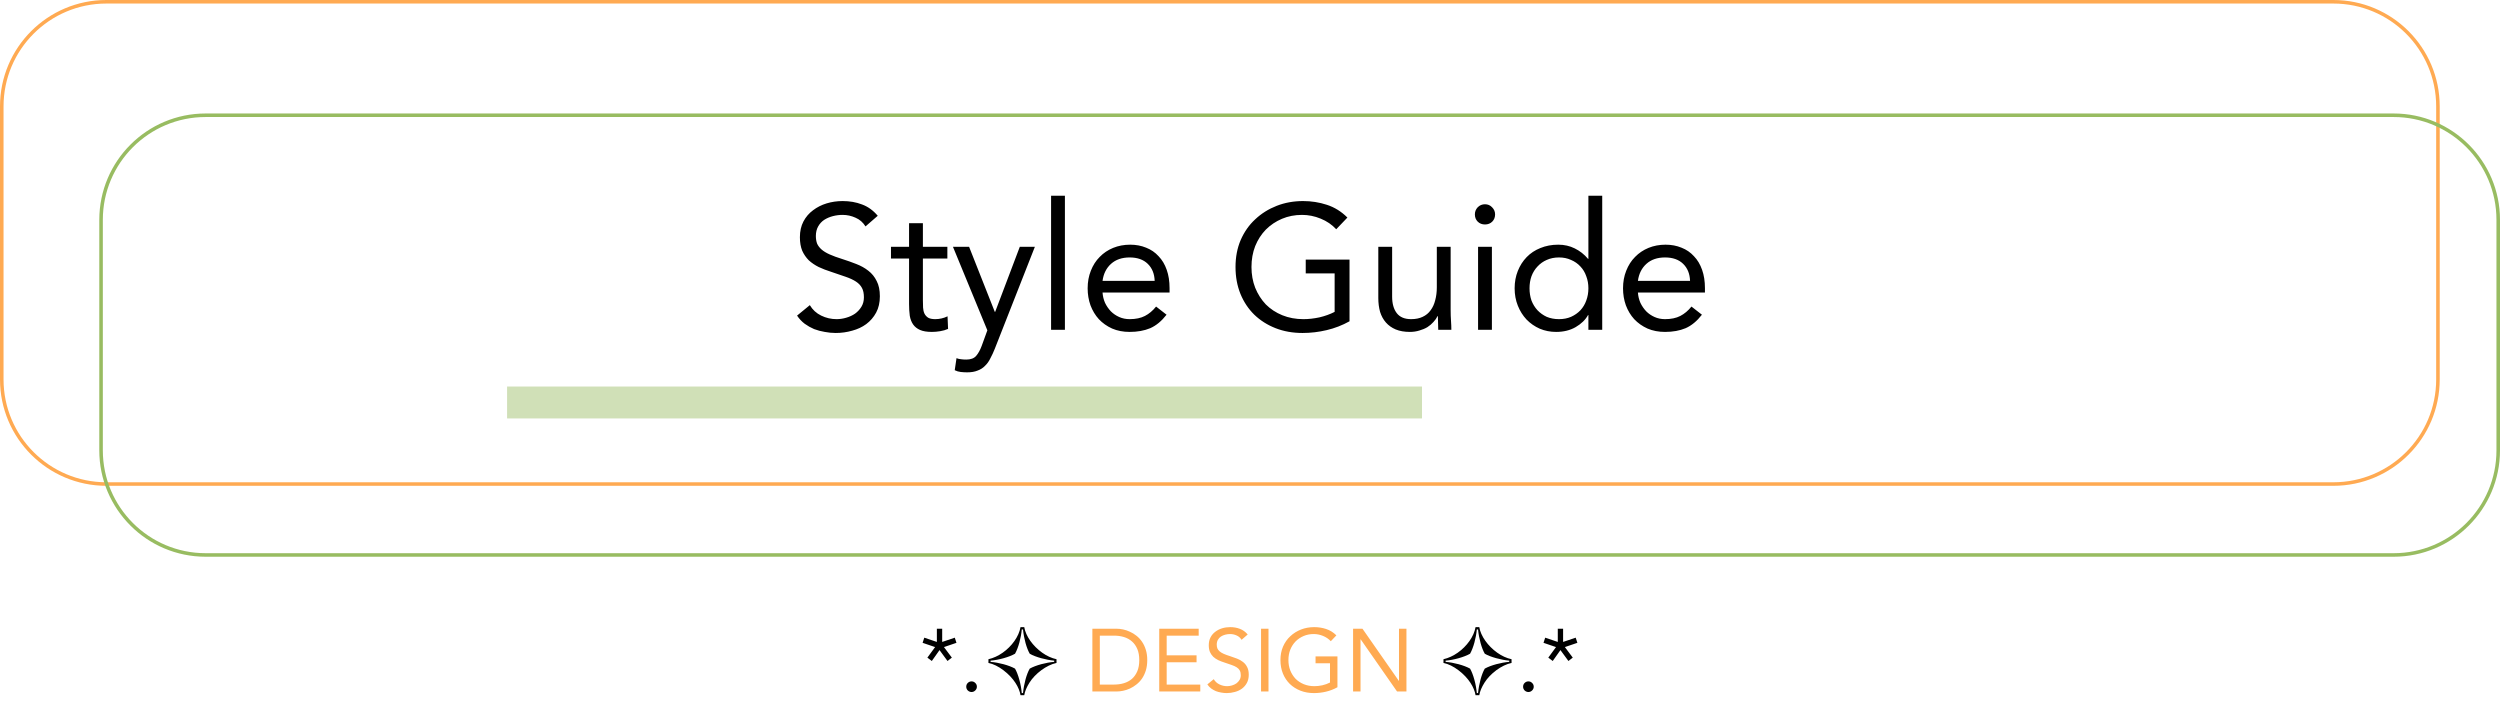
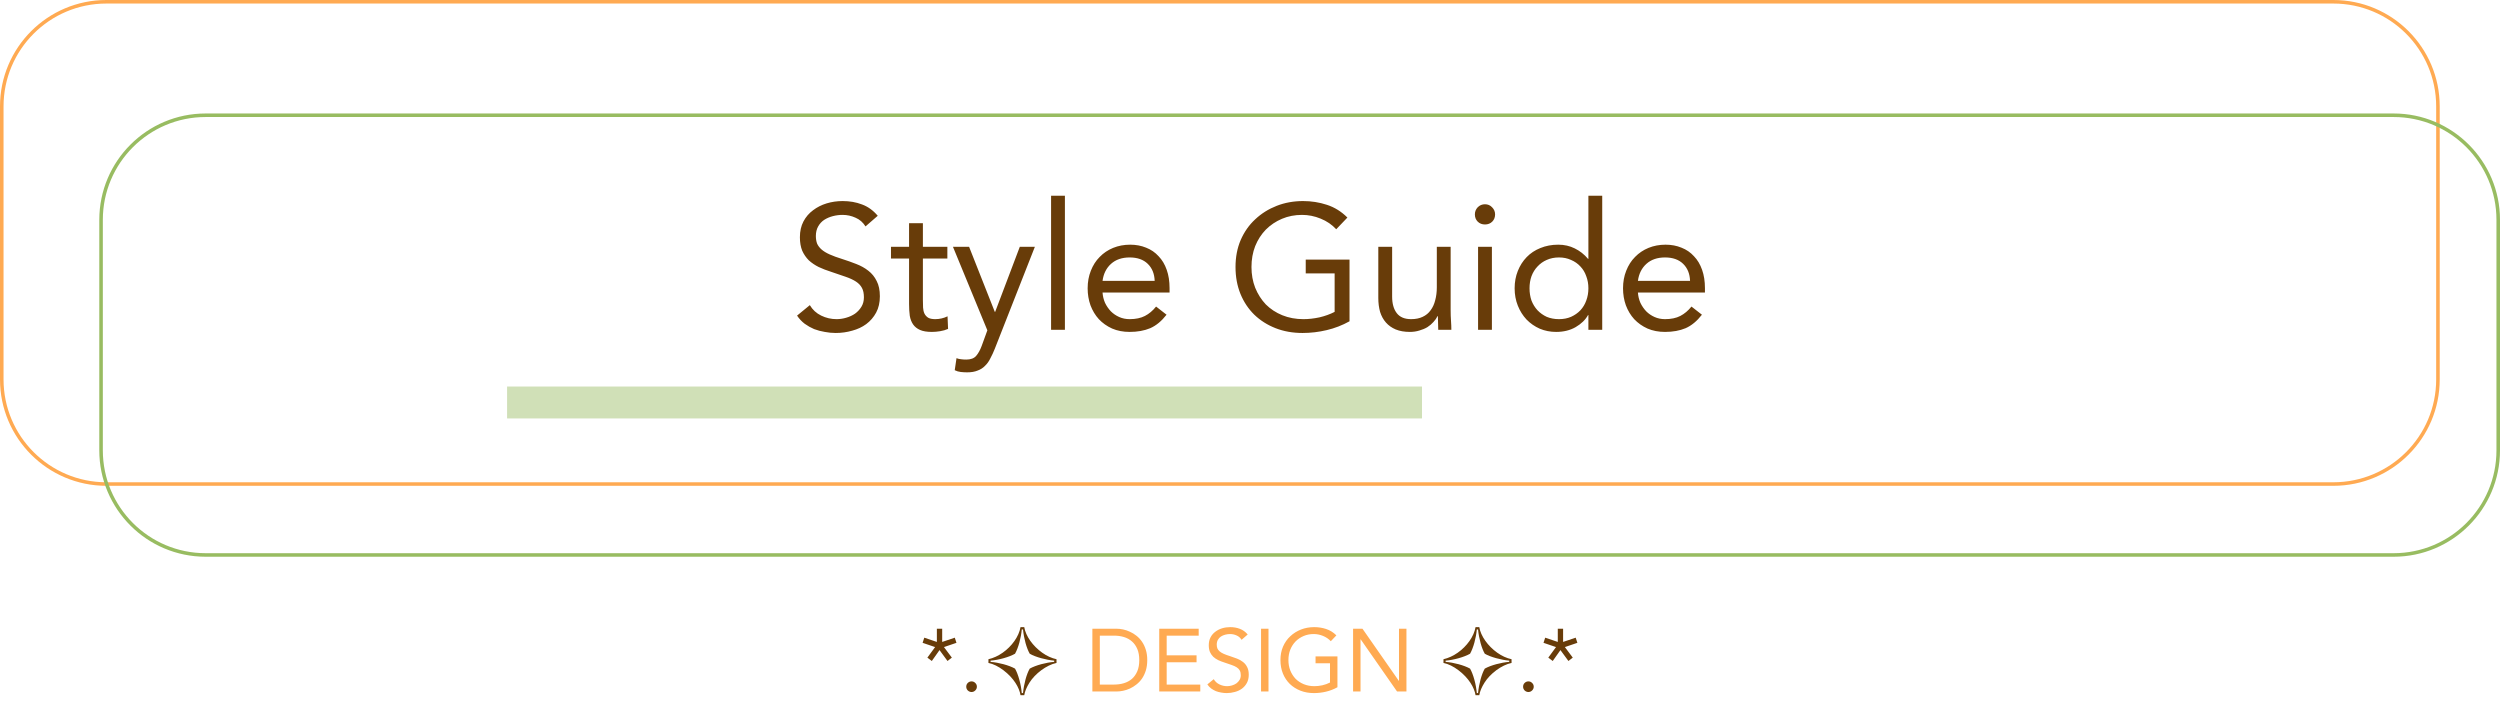
<svg xmlns="http://www.w3.org/2000/svg" width="705" height="204" viewBox="0 0 705 204" fill="none">
  <path d="M30 0.5H658C674.292 0.5 687.5 13.708 687.5 30V107C687.5 123.292 674.292 136.5 658 136.5H30C13.708 136.5 0.5 123.292 0.5 107V30C0.5 13.708 13.708 0.5 30 0.5Z" stroke="#FFAA52" />
  <path d="M58 32.5H675C691.292 32.5 704.5 45.708 704.5 62V127C704.5 143.292 691.292 156.5 675 156.5H58C41.708 156.5 28.5 143.292 28.5 127V62C28.5 45.708 41.708 32.5 58 32.5Z" stroke="#98BC61" />
-   <path d="M244.073 63.85C243.373 62.717 242.44 61.9 241.273 61.4C240.106 60.867 238.89 60.6 237.623 60.6C236.69 60.6 235.773 60.717 234.873 60.95C233.973 61.183 233.156 61.533 232.423 62C231.723 62.467 231.156 63.083 230.723 63.85C230.29 64.617 230.073 65.517 230.073 66.55C230.073 67.35 230.19 68.067 230.423 68.7C230.69 69.3 231.106 69.85 231.673 70.35C232.24 70.85 233.006 71.317 233.973 71.75C234.94 72.183 236.123 72.617 237.523 73.05C238.89 73.483 240.206 73.95 241.473 74.45C242.773 74.95 243.906 75.583 244.873 76.35C245.873 77.117 246.656 78.083 247.223 79.25C247.823 80.383 248.123 81.817 248.123 83.55C248.123 85.317 247.773 86.85 247.073 88.15C246.373 89.45 245.44 90.533 244.273 91.4C243.14 92.233 241.823 92.85 240.323 93.25C238.823 93.683 237.273 93.9 235.673 93.9C234.64 93.9 233.606 93.8 232.573 93.6C231.54 93.433 230.54 93.167 229.573 92.8C228.64 92.4 227.756 91.9 226.923 91.3C226.09 90.667 225.373 89.9 224.773 89L228.373 86.05C229.14 87.35 230.206 88.333 231.573 89C232.94 89.667 234.39 90 235.923 90C236.823 90 237.723 89.867 238.623 89.6C239.556 89.333 240.39 88.95 241.123 88.45C241.856 87.917 242.456 87.267 242.923 86.5C243.39 85.733 243.623 84.85 243.623 83.85C243.623 82.75 243.44 81.867 243.073 81.2C242.706 80.5 242.14 79.9 241.373 79.4C240.606 78.9 239.64 78.45 238.473 78.05C237.306 77.65 235.94 77.183 234.373 76.65C233.106 76.25 231.94 75.8 230.873 75.3C229.806 74.767 228.873 74.133 228.073 73.4C227.306 72.633 226.69 71.733 226.223 70.7C225.79 69.633 225.573 68.367 225.573 66.9C225.573 65.2 225.906 63.717 226.573 62.45C227.24 61.183 228.14 60.133 229.273 59.3C230.406 58.433 231.69 57.783 233.123 57.35C234.556 56.917 236.056 56.7 237.623 56.7C239.623 56.7 241.44 57.017 243.073 57.65C244.74 58.25 246.223 59.317 247.523 60.85L244.073 63.85ZM267.156 72.9H260.256V84.6C260.256 85.367 260.273 86.083 260.306 86.75C260.34 87.383 260.473 87.95 260.706 88.45C260.94 88.917 261.29 89.3 261.756 89.6C262.223 89.867 262.89 90 263.756 90C264.323 90 264.906 89.933 265.506 89.8C266.106 89.667 266.673 89.467 267.206 89.2L267.356 92.75C266.69 93.05 265.94 93.267 265.106 93.4C264.306 93.533 263.54 93.6 262.806 93.6C261.406 93.6 260.29 93.417 259.456 93.05C258.623 92.683 257.973 92.167 257.506 91.5C257.04 90.833 256.723 90.017 256.556 89.05C256.423 88.05 256.356 86.95 256.356 85.75V72.9H251.256V69.6H256.356V62.95H260.256V69.6H267.156V72.9ZM280.534 98.35C280.134 99.35 279.718 100.25 279.284 101.05C278.884 101.883 278.384 102.583 277.784 103.15C277.218 103.75 276.518 104.2 275.684 104.5C274.884 104.833 273.901 105 272.734 105C272.168 105 271.568 104.967 270.934 104.9C270.334 104.833 269.768 104.667 269.234 104.4L269.734 101C270.134 101.167 270.551 101.267 270.984 101.3C271.418 101.367 271.918 101.4 272.484 101.4C273.751 101.4 274.684 101.05 275.284 100.35C275.884 99.65 276.401 98.717 276.834 97.55L278.434 93.15L268.734 69.6H273.284L280.534 87.95H280.634L287.584 69.6H291.834L280.534 98.35ZM296.405 55.2H300.305V93H296.405V55.2ZM328.967 88.75C327.567 90.55 326.034 91.817 324.367 92.55C322.701 93.25 320.767 93.6 318.567 93.6C316.734 93.6 315.084 93.283 313.617 92.65C312.151 91.983 310.901 91.1 309.867 90C308.867 88.9 308.084 87.6 307.517 86.1C306.984 84.6 306.717 83 306.717 81.3C306.717 79.5 307.017 77.85 307.617 76.35C308.217 74.817 309.051 73.517 310.117 72.45C311.184 71.35 312.451 70.5 313.917 69.9C315.384 69.3 316.984 69 318.717 69C320.351 69 321.851 69.283 323.217 69.85C324.584 70.383 325.751 71.183 326.717 72.25C327.717 73.283 328.484 74.567 329.017 76.1C329.551 77.6 329.817 79.317 329.817 81.25V82.5H310.917C310.984 83.5 311.217 84.467 311.617 85.4C312.051 86.3 312.601 87.1 313.267 87.8C313.934 88.467 314.717 89 315.617 89.4C316.517 89.8 317.501 90 318.567 90C320.267 90 321.701 89.7 322.867 89.1C324.034 88.5 325.084 87.617 326.017 86.45L328.967 88.75ZM325.617 79.2C325.551 77.2 324.901 75.6 323.667 74.4C322.434 73.2 320.734 72.6 318.567 72.6C316.401 72.6 314.651 73.2 313.317 74.4C311.984 75.6 311.184 77.2 310.917 79.2H325.617ZM380.566 90.6C378.533 91.733 376.383 92.567 374.116 93.1C371.883 93.633 369.616 93.9 367.316 93.9C364.55 93.9 362.016 93.45 359.716 92.55C357.416 91.65 355.416 90.383 353.716 88.75C352.05 87.117 350.75 85.167 349.816 82.9C348.883 80.6 348.416 78.067 348.416 75.3C348.416 72.5 348.9 69.967 349.866 67.7C350.866 65.4 352.233 63.45 353.966 61.85C355.7 60.217 357.716 58.95 360.016 58.05C362.316 57.15 364.8 56.7 367.466 56.7C369.8 56.7 372.033 57.05 374.166 57.75C376.333 58.45 378.266 59.65 379.966 61.35L376.816 64.65C375.616 63.35 374.15 62.35 372.416 61.65C370.716 60.95 368.966 60.6 367.166 60.6C365.133 60.6 363.25 60.967 361.516 61.7C359.783 62.433 358.266 63.45 356.966 64.75C355.7 66.05 354.7 67.6 353.966 69.4C353.266 71.2 352.916 73.167 352.916 75.3C352.916 77.4 353.266 79.35 353.966 81.15C354.7 82.95 355.7 84.517 356.966 85.85C358.266 87.15 359.816 88.167 361.616 88.9C363.416 89.633 365.4 90 367.566 90C369 90 370.5 89.833 372.066 89.5C373.633 89.133 375.066 88.617 376.366 87.95V77.1H368.216V73.2H380.566V90.6ZM409.082 87.45C409.082 88.517 409.116 89.517 409.182 90.45C409.249 91.383 409.282 92.233 409.282 93H405.582C405.582 92.367 405.566 91.733 405.532 91.1C405.499 90.467 405.482 89.817 405.482 89.15H405.382C405.116 89.717 404.732 90.267 404.232 90.8C403.766 91.333 403.199 91.817 402.532 92.25C401.866 92.65 401.116 92.967 400.282 93.2C399.449 93.467 398.549 93.6 397.582 93.6C396.049 93.6 394.716 93.367 393.582 92.9C392.482 92.433 391.566 91.783 390.832 90.95C390.099 90.117 389.549 89.117 389.182 87.95C388.849 86.75 388.682 85.45 388.682 84.05V69.6H392.582V83.65C392.582 85.617 393.016 87.167 393.882 88.3C394.749 89.433 396.099 90 397.932 90C399.199 90 400.282 89.783 401.182 89.35C402.116 88.917 402.866 88.3 403.432 87.5C404.032 86.7 404.466 85.75 404.732 84.65C405.032 83.55 405.182 82.333 405.182 81V69.6H409.082V87.45ZM416.816 69.6H420.716V93H416.816V69.6ZM415.916 60.45C415.916 59.683 416.182 59.017 416.716 58.45C417.282 57.883 417.966 57.6 418.766 57.6C419.566 57.6 420.232 57.883 420.766 58.45C421.332 59.017 421.616 59.683 421.616 60.45C421.616 61.283 421.349 61.967 420.816 62.5C420.282 63.033 419.599 63.3 418.766 63.3C417.932 63.3 417.249 63.033 416.716 62.5C416.182 61.967 415.916 61.283 415.916 60.45ZM447.927 88.85H447.827C447.094 90.183 445.927 91.317 444.327 92.25C442.761 93.15 440.927 93.6 438.827 93.6C437.194 93.6 435.661 93.3 434.227 92.7C432.794 92.067 431.544 91.2 430.477 90.1C429.444 89 428.627 87.7 428.027 86.2C427.427 84.7 427.127 83.067 427.127 81.3C427.127 79.533 427.427 77.9 428.027 76.4C428.627 74.9 429.461 73.6 430.527 72.5C431.594 71.4 432.877 70.55 434.377 69.95C435.911 69.317 437.594 69 439.427 69C441.127 69 442.677 69.35 444.077 70.05C445.511 70.75 446.761 71.733 447.827 73H447.927V55.2H451.827V93H447.927V88.85ZM447.927 81.3C447.927 80.067 447.727 78.933 447.327 77.9C446.961 76.833 446.411 75.917 445.677 75.15C444.944 74.35 444.061 73.733 443.027 73.3C442.027 72.833 440.894 72.6 439.627 72.6C438.361 72.6 437.211 72.833 436.177 73.3C435.177 73.733 434.311 74.35 433.577 75.15C432.844 75.917 432.277 76.833 431.877 77.9C431.511 78.933 431.327 80.067 431.327 81.3C431.327 82.533 431.511 83.683 431.877 84.75C432.277 85.783 432.844 86.7 433.577 87.5C434.311 88.267 435.177 88.883 436.177 89.35C437.211 89.783 438.361 90 439.627 90C440.894 90 442.027 89.783 443.027 89.35C444.061 88.883 444.944 88.267 445.677 87.5C446.411 86.7 446.961 85.783 447.327 84.75C447.727 83.683 447.927 82.533 447.927 81.3ZM479.944 88.75C478.544 90.55 477.01 91.817 475.344 92.55C473.677 93.25 471.744 93.6 469.544 93.6C467.71 93.6 466.06 93.283 464.594 92.65C463.127 91.983 461.877 91.1 460.844 90C459.844 88.9 459.06 87.6 458.494 86.1C457.96 84.6 457.694 83 457.694 81.3C457.694 79.5 457.994 77.85 458.594 76.35C459.194 74.817 460.027 73.517 461.094 72.45C462.16 71.35 463.427 70.5 464.894 69.9C466.36 69.3 467.96 69 469.694 69C471.327 69 472.827 69.283 474.194 69.85C475.56 70.383 476.727 71.183 477.694 72.25C478.694 73.283 479.46 74.567 479.994 76.1C480.527 77.6 480.794 79.317 480.794 81.25V82.5H461.894C461.96 83.5 462.194 84.467 462.594 85.4C463.027 86.3 463.577 87.1 464.244 87.8C464.91 88.467 465.694 89 466.594 89.4C467.494 89.8 468.477 90 469.544 90C471.244 90 472.677 89.7 473.844 89.1C475.01 88.5 476.06 87.617 476.994 86.45L479.944 88.75ZM476.594 79.2C476.527 77.2 475.877 75.6 474.644 74.4C473.41 73.2 471.71 72.6 469.544 72.6C467.377 72.6 465.627 73.2 464.294 74.4C462.96 75.6 462.16 77.2 461.894 79.2H476.594Z" fill="black" />
+   <path d="M244.073 63.85C243.373 62.717 242.44 61.9 241.273 61.4C240.106 60.867 238.89 60.6 237.623 60.6C236.69 60.6 235.773 60.717 234.873 60.95C233.973 61.183 233.156 61.533 232.423 62C231.723 62.467 231.156 63.083 230.723 63.85C230.29 64.617 230.073 65.517 230.073 66.55C230.073 67.35 230.19 68.067 230.423 68.7C230.69 69.3 231.106 69.85 231.673 70.35C232.24 70.85 233.006 71.317 233.973 71.75C234.94 72.183 236.123 72.617 237.523 73.05C238.89 73.483 240.206 73.95 241.473 74.45C242.773 74.95 243.906 75.583 244.873 76.35C245.873 77.117 246.656 78.083 247.223 79.25C247.823 80.383 248.123 81.817 248.123 83.55C248.123 85.317 247.773 86.85 247.073 88.15C246.373 89.45 245.44 90.533 244.273 91.4C243.14 92.233 241.823 92.85 240.323 93.25C238.823 93.683 237.273 93.9 235.673 93.9C234.64 93.9 233.606 93.8 232.573 93.6C231.54 93.433 230.54 93.167 229.573 92.8C228.64 92.4 227.756 91.9 226.923 91.3C226.09 90.667 225.373 89.9 224.773 89L228.373 86.05C229.14 87.35 230.206 88.333 231.573 89C232.94 89.667 234.39 90 235.923 90C236.823 90 237.723 89.867 238.623 89.6C239.556 89.333 240.39 88.95 241.123 88.45C241.856 87.917 242.456 87.267 242.923 86.5C243.39 85.733 243.623 84.85 243.623 83.85C243.623 82.75 243.44 81.867 243.073 81.2C242.706 80.5 242.14 79.9 241.373 79.4C240.606 78.9 239.64 78.45 238.473 78.05C237.306 77.65 235.94 77.183 234.373 76.65C233.106 76.25 231.94 75.8 230.873 75.3C229.806 74.767 228.873 74.133 228.073 73.4C227.306 72.633 226.69 71.733 226.223 70.7C225.79 69.633 225.573 68.367 225.573 66.9C225.573 65.2 225.906 63.717 226.573 62.45C227.24 61.183 228.14 60.133 229.273 59.3C230.406 58.433 231.69 57.783 233.123 57.35C234.556 56.917 236.056 56.7 237.623 56.7C239.623 56.7 241.44 57.017 243.073 57.65C244.74 58.25 246.223 59.317 247.523 60.85L244.073 63.85ZM267.156 72.9H260.256V84.6C260.256 85.367 260.273 86.083 260.306 86.75C260.34 87.383 260.473 87.95 260.706 88.45C260.94 88.917 261.29 89.3 261.756 89.6C262.223 89.867 262.89 90 263.756 90C264.323 90 264.906 89.933 265.506 89.8C266.106 89.667 266.673 89.467 267.206 89.2L267.356 92.75C266.69 93.05 265.94 93.267 265.106 93.4C264.306 93.533 263.54 93.6 262.806 93.6C261.406 93.6 260.29 93.417 259.456 93.05C258.623 92.683 257.973 92.167 257.506 91.5C257.04 90.833 256.723 90.017 256.556 89.05C256.423 88.05 256.356 86.95 256.356 85.75V72.9H251.256V69.6H256.356V62.95H260.256V69.6H267.156V72.9ZM280.534 98.35C280.134 99.35 279.718 100.25 279.284 101.05C278.884 101.883 278.384 102.583 277.784 103.15C277.218 103.75 276.518 104.2 275.684 104.5C274.884 104.833 273.901 105 272.734 105C272.168 105 271.568 104.967 270.934 104.9C270.334 104.833 269.768 104.667 269.234 104.4L269.734 101C270.134 101.167 270.551 101.267 270.984 101.3C271.418 101.367 271.918 101.4 272.484 101.4C273.751 101.4 274.684 101.05 275.284 100.35C275.884 99.65 276.401 98.717 276.834 97.55L278.434 93.15L268.734 69.6H273.284L280.534 87.95H280.634L287.584 69.6H291.834L280.534 98.35ZM296.405 55.2H300.305V93H296.405V55.2ZM328.967 88.75C327.567 90.55 326.034 91.817 324.367 92.55C322.701 93.25 320.767 93.6 318.567 93.6C316.734 93.6 315.084 93.283 313.617 92.65C312.151 91.983 310.901 91.1 309.867 90C308.867 88.9 308.084 87.6 307.517 86.1C306.984 84.6 306.717 83 306.717 81.3C306.717 79.5 307.017 77.85 307.617 76.35C308.217 74.817 309.051 73.517 310.117 72.45C311.184 71.35 312.451 70.5 313.917 69.9C315.384 69.3 316.984 69 318.717 69C320.351 69 321.851 69.283 323.217 69.85C324.584 70.383 325.751 71.183 326.717 72.25C327.717 73.283 328.484 74.567 329.017 76.1C329.551 77.6 329.817 79.317 329.817 81.25V82.5H310.917C310.984 83.5 311.217 84.467 311.617 85.4C312.051 86.3 312.601 87.1 313.267 87.8C313.934 88.467 314.717 89 315.617 89.4C316.517 89.8 317.501 90 318.567 90C320.267 90 321.701 89.7 322.867 89.1C324.034 88.5 325.084 87.617 326.017 86.45L328.967 88.75ZM325.617 79.2C325.551 77.2 324.901 75.6 323.667 74.4C322.434 73.2 320.734 72.6 318.567 72.6C316.401 72.6 314.651 73.2 313.317 74.4C311.984 75.6 311.184 77.2 310.917 79.2H325.617ZM380.566 90.6C378.533 91.733 376.383 92.567 374.116 93.1C371.883 93.633 369.616 93.9 367.316 93.9C364.55 93.9 362.016 93.45 359.716 92.55C357.416 91.65 355.416 90.383 353.716 88.75C352.05 87.117 350.75 85.167 349.816 82.9C348.883 80.6 348.416 78.067 348.416 75.3C348.416 72.5 348.9 69.967 349.866 67.7C350.866 65.4 352.233 63.45 353.966 61.85C355.7 60.217 357.716 58.95 360.016 58.05C362.316 57.15 364.8 56.7 367.466 56.7C369.8 56.7 372.033 57.05 374.166 57.75C376.333 58.45 378.266 59.65 379.966 61.35L376.816 64.65C375.616 63.35 374.15 62.35 372.416 61.65C370.716 60.95 368.966 60.6 367.166 60.6C365.133 60.6 363.25 60.967 361.516 61.7C359.783 62.433 358.266 63.45 356.966 64.75C355.7 66.05 354.7 67.6 353.966 69.4C353.266 71.2 352.916 73.167 352.916 75.3C352.916 77.4 353.266 79.35 353.966 81.15C354.7 82.95 355.7 84.517 356.966 85.85C358.266 87.15 359.816 88.167 361.616 88.9C363.416 89.633 365.4 90 367.566 90C369 90 370.5 89.833 372.066 89.5C373.633 89.133 375.066 88.617 376.366 87.95V77.1H368.216V73.2H380.566V90.6ZM409.082 87.45C409.082 88.517 409.116 89.517 409.182 90.45C409.249 91.383 409.282 92.233 409.282 93H405.582C405.582 92.367 405.566 91.733 405.532 91.1C405.499 90.467 405.482 89.817 405.482 89.15H405.382C405.116 89.717 404.732 90.267 404.232 90.8C403.766 91.333 403.199 91.817 402.532 92.25C401.866 92.65 401.116 92.967 400.282 93.2C399.449 93.467 398.549 93.6 397.582 93.6C396.049 93.6 394.716 93.367 393.582 92.9C392.482 92.433 391.566 91.783 390.832 90.95C390.099 90.117 389.549 89.117 389.182 87.95C388.849 86.75 388.682 85.45 388.682 84.05V69.6H392.582V83.65C392.582 85.617 393.016 87.167 393.882 88.3C394.749 89.433 396.099 90 397.932 90C399.199 90 400.282 89.783 401.182 89.35C402.116 88.917 402.866 88.3 403.432 87.5C404.032 86.7 404.466 85.75 404.732 84.65C405.032 83.55 405.182 82.333 405.182 81V69.6H409.082V87.45ZM416.816 69.6H420.716V93H416.816V69.6ZM415.916 60.45C415.916 59.683 416.182 59.017 416.716 58.45C417.282 57.883 417.966 57.6 418.766 57.6C419.566 57.6 420.232 57.883 420.766 58.45C421.332 59.017 421.616 59.683 421.616 60.45C421.616 61.283 421.349 61.967 420.816 62.5C420.282 63.033 419.599 63.3 418.766 63.3C417.932 63.3 417.249 63.033 416.716 62.5C416.182 61.967 415.916 61.283 415.916 60.45ZM447.927 88.85H447.827C447.094 90.183 445.927 91.317 444.327 92.25C442.761 93.15 440.927 93.6 438.827 93.6C437.194 93.6 435.661 93.3 434.227 92.7C432.794 92.067 431.544 91.2 430.477 90.1C429.444 89 428.627 87.7 428.027 86.2C427.427 84.7 427.127 83.067 427.127 81.3C427.127 79.533 427.427 77.9 428.027 76.4C428.627 74.9 429.461 73.6 430.527 72.5C431.594 71.4 432.877 70.55 434.377 69.95C435.911 69.317 437.594 69 439.427 69C441.127 69 442.677 69.35 444.077 70.05C445.511 70.75 446.761 71.733 447.827 73H447.927V55.2H451.827V93H447.927V88.85ZM447.927 81.3C447.927 80.067 447.727 78.933 447.327 77.9C446.961 76.833 446.411 75.917 445.677 75.15C444.944 74.35 444.061 73.733 443.027 73.3C442.027 72.833 440.894 72.6 439.627 72.6C438.361 72.6 437.211 72.833 436.177 73.3C435.177 73.733 434.311 74.35 433.577 75.15C432.844 75.917 432.277 76.833 431.877 77.9C431.511 78.933 431.327 80.067 431.327 81.3C431.327 82.533 431.511 83.683 431.877 84.75C432.277 85.783 432.844 86.7 433.577 87.5C434.311 88.267 435.177 88.883 436.177 89.35C437.211 89.783 438.361 90 439.627 90C440.894 90 442.027 89.783 443.027 89.35C444.061 88.883 444.944 88.267 445.677 87.5C446.411 86.7 446.961 85.783 447.327 84.75C447.727 83.683 447.927 82.533 447.927 81.3ZM479.944 88.75C478.544 90.55 477.01 91.817 475.344 92.55C473.677 93.25 471.744 93.6 469.544 93.6C467.71 93.6 466.06 93.283 464.594 92.65C463.127 91.983 461.877 91.1 460.844 90C459.844 88.9 459.06 87.6 458.494 86.1C457.96 84.6 457.694 83 457.694 81.3C457.694 79.5 457.994 77.85 458.594 76.35C459.194 74.817 460.027 73.517 461.094 72.45C462.16 71.35 463.427 70.5 464.894 69.9C466.36 69.3 467.96 69 469.694 69C471.327 69 472.827 69.283 474.194 69.85C475.56 70.383 476.727 71.183 477.694 72.25C478.694 73.283 479.46 74.567 479.994 76.1C480.527 77.6 480.794 79.317 480.794 81.25V82.5H461.894C461.96 83.5 462.194 84.467 462.594 85.4C463.027 86.3 463.577 87.1 464.244 87.8C464.91 88.467 465.694 89 466.594 89.4C467.494 89.8 468.477 90 469.544 90C471.244 90 472.677 89.7 473.844 89.1C475.01 88.5 476.06 87.617 476.994 86.45L479.944 88.75ZM476.594 79.2C476.527 77.2 475.877 75.6 474.644 74.4C473.41 73.2 471.71 72.6 469.544 72.6C467.377 72.6 465.627 73.2 464.294 74.4C462.96 75.6 462.16 77.2 461.894 79.2H476.594Z" fill="#683C09" />
  <rect x="143" y="109" width="258" height="9" fill="#98BC61" fill-opacity="0.45" />
-   <path d="M265.697 181.025L269.247 179.825L269.722 181.275L266.197 182.475L268.422 185.45L267.197 186.4L264.947 183.325L262.772 186.4L261.522 185.45L263.697 182.475L260.172 181.275L260.647 179.825L264.197 181.025V177.3H265.697V181.025ZM273.98 192.15C274.397 192.15 274.747 192.3 275.03 192.6C275.33 192.883 275.48 193.233 275.48 193.65C275.48 194.067 275.322 194.425 275.005 194.725C274.705 195.008 274.364 195.15 273.98 195.15C273.597 195.15 273.247 195.008 272.93 194.725C272.63 194.425 272.48 194.067 272.48 193.65C272.48 193.233 272.622 192.883 272.905 192.6C273.205 192.3 273.564 192.15 273.98 192.15ZM287.788 196.05C287.438 193.9 285.888 191.225 282.988 189.025C281.538 187.925 280.113 187.225 278.738 186.95V185.9C281.513 185.275 284.263 183.325 286.063 180.775C286.963 179.5 287.538 178.2 287.788 176.85H288.838C289.263 179.4 291.263 182.175 293.888 184.05C295.188 184.975 296.538 185.6 297.938 185.9V186.95C295.113 187.525 291.888 189.975 290.313 192.5C289.513 193.775 289.013 194.95 288.838 196.05H287.788ZM288.138 195.45H288.488C288.738 192.85 289.513 190.025 290.388 188.55C292.063 187.6 295.088 186.8 297.288 186.65V186.3C295.088 186.125 291.938 185.275 290.388 184.35C289.513 182.85 288.738 180.1 288.488 177.5H288.138C287.938 179.85 287.188 182.675 286.238 184.35C284.638 185.275 281.638 186.125 279.338 186.3V186.65C281.613 186.825 284.538 187.6 286.238 188.55C287.163 190.175 287.938 193.05 288.138 195.45ZM416.109 196.05C415.759 193.9 414.209 191.225 411.309 189.025C409.859 187.925 408.434 187.225 407.059 186.95V185.9C409.834 185.275 412.584 183.325 414.384 180.775C415.284 179.5 415.859 178.2 416.109 176.85H417.159C417.584 179.4 419.584 182.175 422.209 184.05C423.509 184.975 424.859 185.6 426.259 185.9V186.95C423.434 187.525 420.209 189.975 418.634 192.5C417.834 193.775 417.334 194.95 417.159 196.05H416.109ZM416.459 195.45H416.809C417.059 192.85 417.834 190.025 418.709 188.55C420.384 187.6 423.409 186.8 425.609 186.65V186.3C423.409 186.125 420.259 185.275 418.709 184.35C417.834 182.85 417.059 180.1 416.809 177.5H416.459C416.259 179.85 415.509 182.675 414.559 184.35C412.959 185.275 409.959 186.125 407.659 186.3V186.65C409.934 186.825 412.859 187.6 414.559 188.55C415.484 190.175 416.259 193.05 416.459 195.45ZM431.012 192.15C431.428 192.15 431.778 192.3 432.062 192.6C432.362 192.883 432.512 193.233 432.512 193.65C432.512 194.067 432.353 194.425 432.037 194.725C431.737 195.008 431.395 195.15 431.012 195.15C430.628 195.15 430.278 195.008 429.962 194.725C429.662 194.425 429.512 194.067 429.512 193.65C429.512 193.233 429.653 192.883 429.937 192.6C430.237 192.3 430.595 192.15 431.012 192.15ZM440.795 181.025L444.345 179.825L444.82 181.275L441.295 182.475L443.52 185.45L442.295 186.4L440.045 183.325L437.87 186.4L436.62 185.45L438.795 182.475L435.27 181.275L435.745 179.825L439.295 181.025V177.3H440.795V181.025Z" fill="black" />
+   <path d="M265.697 181.025L269.247 179.825L269.722 181.275L266.197 182.475L268.422 185.45L267.197 186.4L264.947 183.325L262.772 186.4L261.522 185.45L263.697 182.475L260.172 181.275L260.647 179.825L264.197 181.025V177.3H265.697V181.025ZM273.98 192.15C274.397 192.15 274.747 192.3 275.03 192.6C275.33 192.883 275.48 193.233 275.48 193.65C275.48 194.067 275.322 194.425 275.005 194.725C274.705 195.008 274.364 195.15 273.98 195.15C273.597 195.15 273.247 195.008 272.93 194.725C272.63 194.425 272.48 194.067 272.48 193.65C272.48 193.233 272.622 192.883 272.905 192.6C273.205 192.3 273.564 192.15 273.98 192.15ZM287.788 196.05C287.438 193.9 285.888 191.225 282.988 189.025C281.538 187.925 280.113 187.225 278.738 186.95V185.9C281.513 185.275 284.263 183.325 286.063 180.775C286.963 179.5 287.538 178.2 287.788 176.85H288.838C289.263 179.4 291.263 182.175 293.888 184.05C295.188 184.975 296.538 185.6 297.938 185.9V186.95C295.113 187.525 291.888 189.975 290.313 192.5C289.513 193.775 289.013 194.95 288.838 196.05H287.788ZM288.138 195.45H288.488C288.738 192.85 289.513 190.025 290.388 188.55C292.063 187.6 295.088 186.8 297.288 186.65V186.3C295.088 186.125 291.938 185.275 290.388 184.35C289.513 182.85 288.738 180.1 288.488 177.5H288.138C287.938 179.85 287.188 182.675 286.238 184.35C284.638 185.275 281.638 186.125 279.338 186.3V186.65C281.613 186.825 284.538 187.6 286.238 188.55C287.163 190.175 287.938 193.05 288.138 195.45ZM416.109 196.05C415.759 193.9 414.209 191.225 411.309 189.025C409.859 187.925 408.434 187.225 407.059 186.95V185.9C409.834 185.275 412.584 183.325 414.384 180.775C415.284 179.5 415.859 178.2 416.109 176.85H417.159C417.584 179.4 419.584 182.175 422.209 184.05C423.509 184.975 424.859 185.6 426.259 185.9V186.95C423.434 187.525 420.209 189.975 418.634 192.5C417.834 193.775 417.334 194.95 417.159 196.05H416.109ZM416.459 195.45H416.809C417.059 192.85 417.834 190.025 418.709 188.55C420.384 187.6 423.409 186.8 425.609 186.65V186.3C423.409 186.125 420.259 185.275 418.709 184.35C417.834 182.85 417.059 180.1 416.809 177.5H416.459C416.259 179.85 415.509 182.675 414.559 184.35C412.959 185.275 409.959 186.125 407.659 186.3V186.65C409.934 186.825 412.859 187.6 414.559 188.55C415.484 190.175 416.259 193.05 416.459 195.45ZM431.012 192.15C431.428 192.15 431.778 192.3 432.062 192.6C432.362 192.883 432.512 193.233 432.512 193.65C432.512 194.067 432.353 194.425 432.037 194.725C431.737 195.008 431.395 195.15 431.012 195.15C430.628 195.15 430.278 195.008 429.962 194.725C429.662 194.425 429.512 194.067 429.512 193.65C429.512 193.233 429.653 192.883 429.937 192.6C430.237 192.3 430.595 192.15 431.012 192.15ZM440.795 181.025L444.345 179.825L444.82 181.275L441.295 182.475L443.52 185.45L442.295 186.4L440.045 183.325L437.87 186.4L436.62 185.45L438.795 182.475L435.27 181.275L435.745 179.825L439.295 181.025V177.3H440.795V181.025Z" fill="#683C09" />
  <path d="M308.049 177.3H314.849C315.433 177.3 316.049 177.367 316.699 177.5C317.349 177.633 317.991 177.85 318.624 178.15C319.274 178.433 319.891 178.808 320.474 179.275C321.074 179.742 321.599 180.308 322.049 180.975C322.499 181.625 322.858 182.383 323.124 183.25C323.391 184.1 323.524 185.067 323.524 186.15C323.524 187.233 323.391 188.208 323.124 189.075C322.858 189.925 322.499 190.683 322.049 191.35C321.599 192 321.074 192.558 320.474 193.025C319.891 193.492 319.274 193.875 318.624 194.175C317.991 194.458 317.349 194.667 316.699 194.8C316.049 194.933 315.433 195 314.849 195H308.049V177.3ZM310.149 193.05H314.149C315.166 193.05 316.108 192.917 316.974 192.65C317.841 192.383 318.591 191.975 319.224 191.425C319.858 190.858 320.358 190.142 320.724 189.275C321.091 188.408 321.274 187.367 321.274 186.15C321.274 184.933 321.091 183.892 320.724 183.025C320.358 182.158 319.858 181.45 319.224 180.9C318.591 180.333 317.841 179.917 316.974 179.65C316.108 179.383 315.166 179.25 314.149 179.25H310.149V193.05ZM326.905 177.3H338.03V179.25H329.005V184.8H337.43V186.75H329.005V193.05H338.48V195H326.905V177.3ZM350.124 180.425C349.774 179.858 349.307 179.45 348.724 179.2C348.141 178.933 347.532 178.8 346.899 178.8C346.432 178.8 345.974 178.858 345.524 178.975C345.074 179.092 344.666 179.267 344.299 179.5C343.949 179.733 343.666 180.042 343.449 180.425C343.232 180.808 343.124 181.258 343.124 181.775C343.124 182.175 343.182 182.533 343.299 182.85C343.432 183.15 343.641 183.425 343.924 183.675C344.207 183.925 344.591 184.158 345.074 184.375C345.557 184.592 346.149 184.808 346.849 185.025C347.532 185.242 348.191 185.475 348.824 185.725C349.474 185.975 350.041 186.292 350.524 186.675C351.024 187.058 351.416 187.542 351.699 188.125C351.999 188.692 352.149 189.408 352.149 190.275C352.149 191.158 351.974 191.925 351.624 192.575C351.274 193.225 350.807 193.767 350.224 194.2C349.657 194.617 348.999 194.925 348.249 195.125C347.499 195.342 346.724 195.45 345.924 195.45C345.407 195.45 344.891 195.4 344.374 195.3C343.857 195.217 343.357 195.083 342.874 194.9C342.407 194.7 341.966 194.45 341.549 194.15C341.132 193.833 340.774 193.45 340.474 193L342.274 191.525C342.657 192.175 343.191 192.667 343.874 193C344.557 193.333 345.282 193.5 346.049 193.5C346.499 193.5 346.949 193.433 347.399 193.3C347.866 193.167 348.282 192.975 348.649 192.725C349.016 192.458 349.316 192.133 349.549 191.75C349.782 191.367 349.899 190.925 349.899 190.425C349.899 189.875 349.807 189.433 349.624 189.1C349.441 188.75 349.157 188.45 348.774 188.2C348.391 187.95 347.907 187.725 347.324 187.525C346.741 187.325 346.057 187.092 345.274 186.825C344.641 186.625 344.057 186.4 343.524 186.15C342.991 185.883 342.524 185.567 342.124 185.2C341.741 184.817 341.432 184.367 341.199 183.85C340.982 183.317 340.874 182.683 340.874 181.95C340.874 181.1 341.041 180.358 341.374 179.725C341.707 179.092 342.157 178.567 342.724 178.15C343.291 177.717 343.932 177.392 344.649 177.175C345.366 176.958 346.116 176.85 346.899 176.85C347.899 176.85 348.807 177.008 349.624 177.325C350.457 177.625 351.199 178.158 351.849 178.925L350.124 180.425ZM355.616 177.3H357.716V195H355.616V177.3ZM377.16 193.8C376.143 194.367 375.068 194.783 373.935 195.05C372.818 195.317 371.685 195.45 370.535 195.45C369.151 195.45 367.885 195.225 366.735 194.775C365.585 194.325 364.585 193.692 363.735 192.875C362.901 192.058 362.251 191.083 361.785 189.95C361.318 188.8 361.085 187.533 361.085 186.15C361.085 184.75 361.326 183.483 361.81 182.35C362.31 181.2 362.993 180.225 363.86 179.425C364.726 178.608 365.735 177.975 366.885 177.525C368.035 177.075 369.276 176.85 370.61 176.85C371.776 176.85 372.893 177.025 373.96 177.375C375.043 177.725 376.01 178.325 376.86 179.175L375.285 180.825C374.685 180.175 373.951 179.675 373.085 179.325C372.235 178.975 371.36 178.8 370.46 178.8C369.443 178.8 368.501 178.983 367.635 179.35C366.768 179.717 366.01 180.225 365.36 180.875C364.726 181.525 364.226 182.3 363.86 183.2C363.51 184.1 363.335 185.083 363.335 186.15C363.335 187.2 363.51 188.175 363.86 189.075C364.226 189.975 364.726 190.758 365.36 191.425C366.01 192.075 366.785 192.583 367.685 192.95C368.585 193.317 369.576 193.5 370.66 193.5C371.376 193.5 372.126 193.417 372.91 193.25C373.693 193.067 374.41 192.808 375.06 192.475V187.05H370.985V185.1H377.16V193.8ZM381.568 177.3H384.218L394.468 192H394.518V177.3H396.618V195H393.968L383.718 180.3H383.668V195H381.568V177.3Z" fill="#FFAA52" />
</svg>
